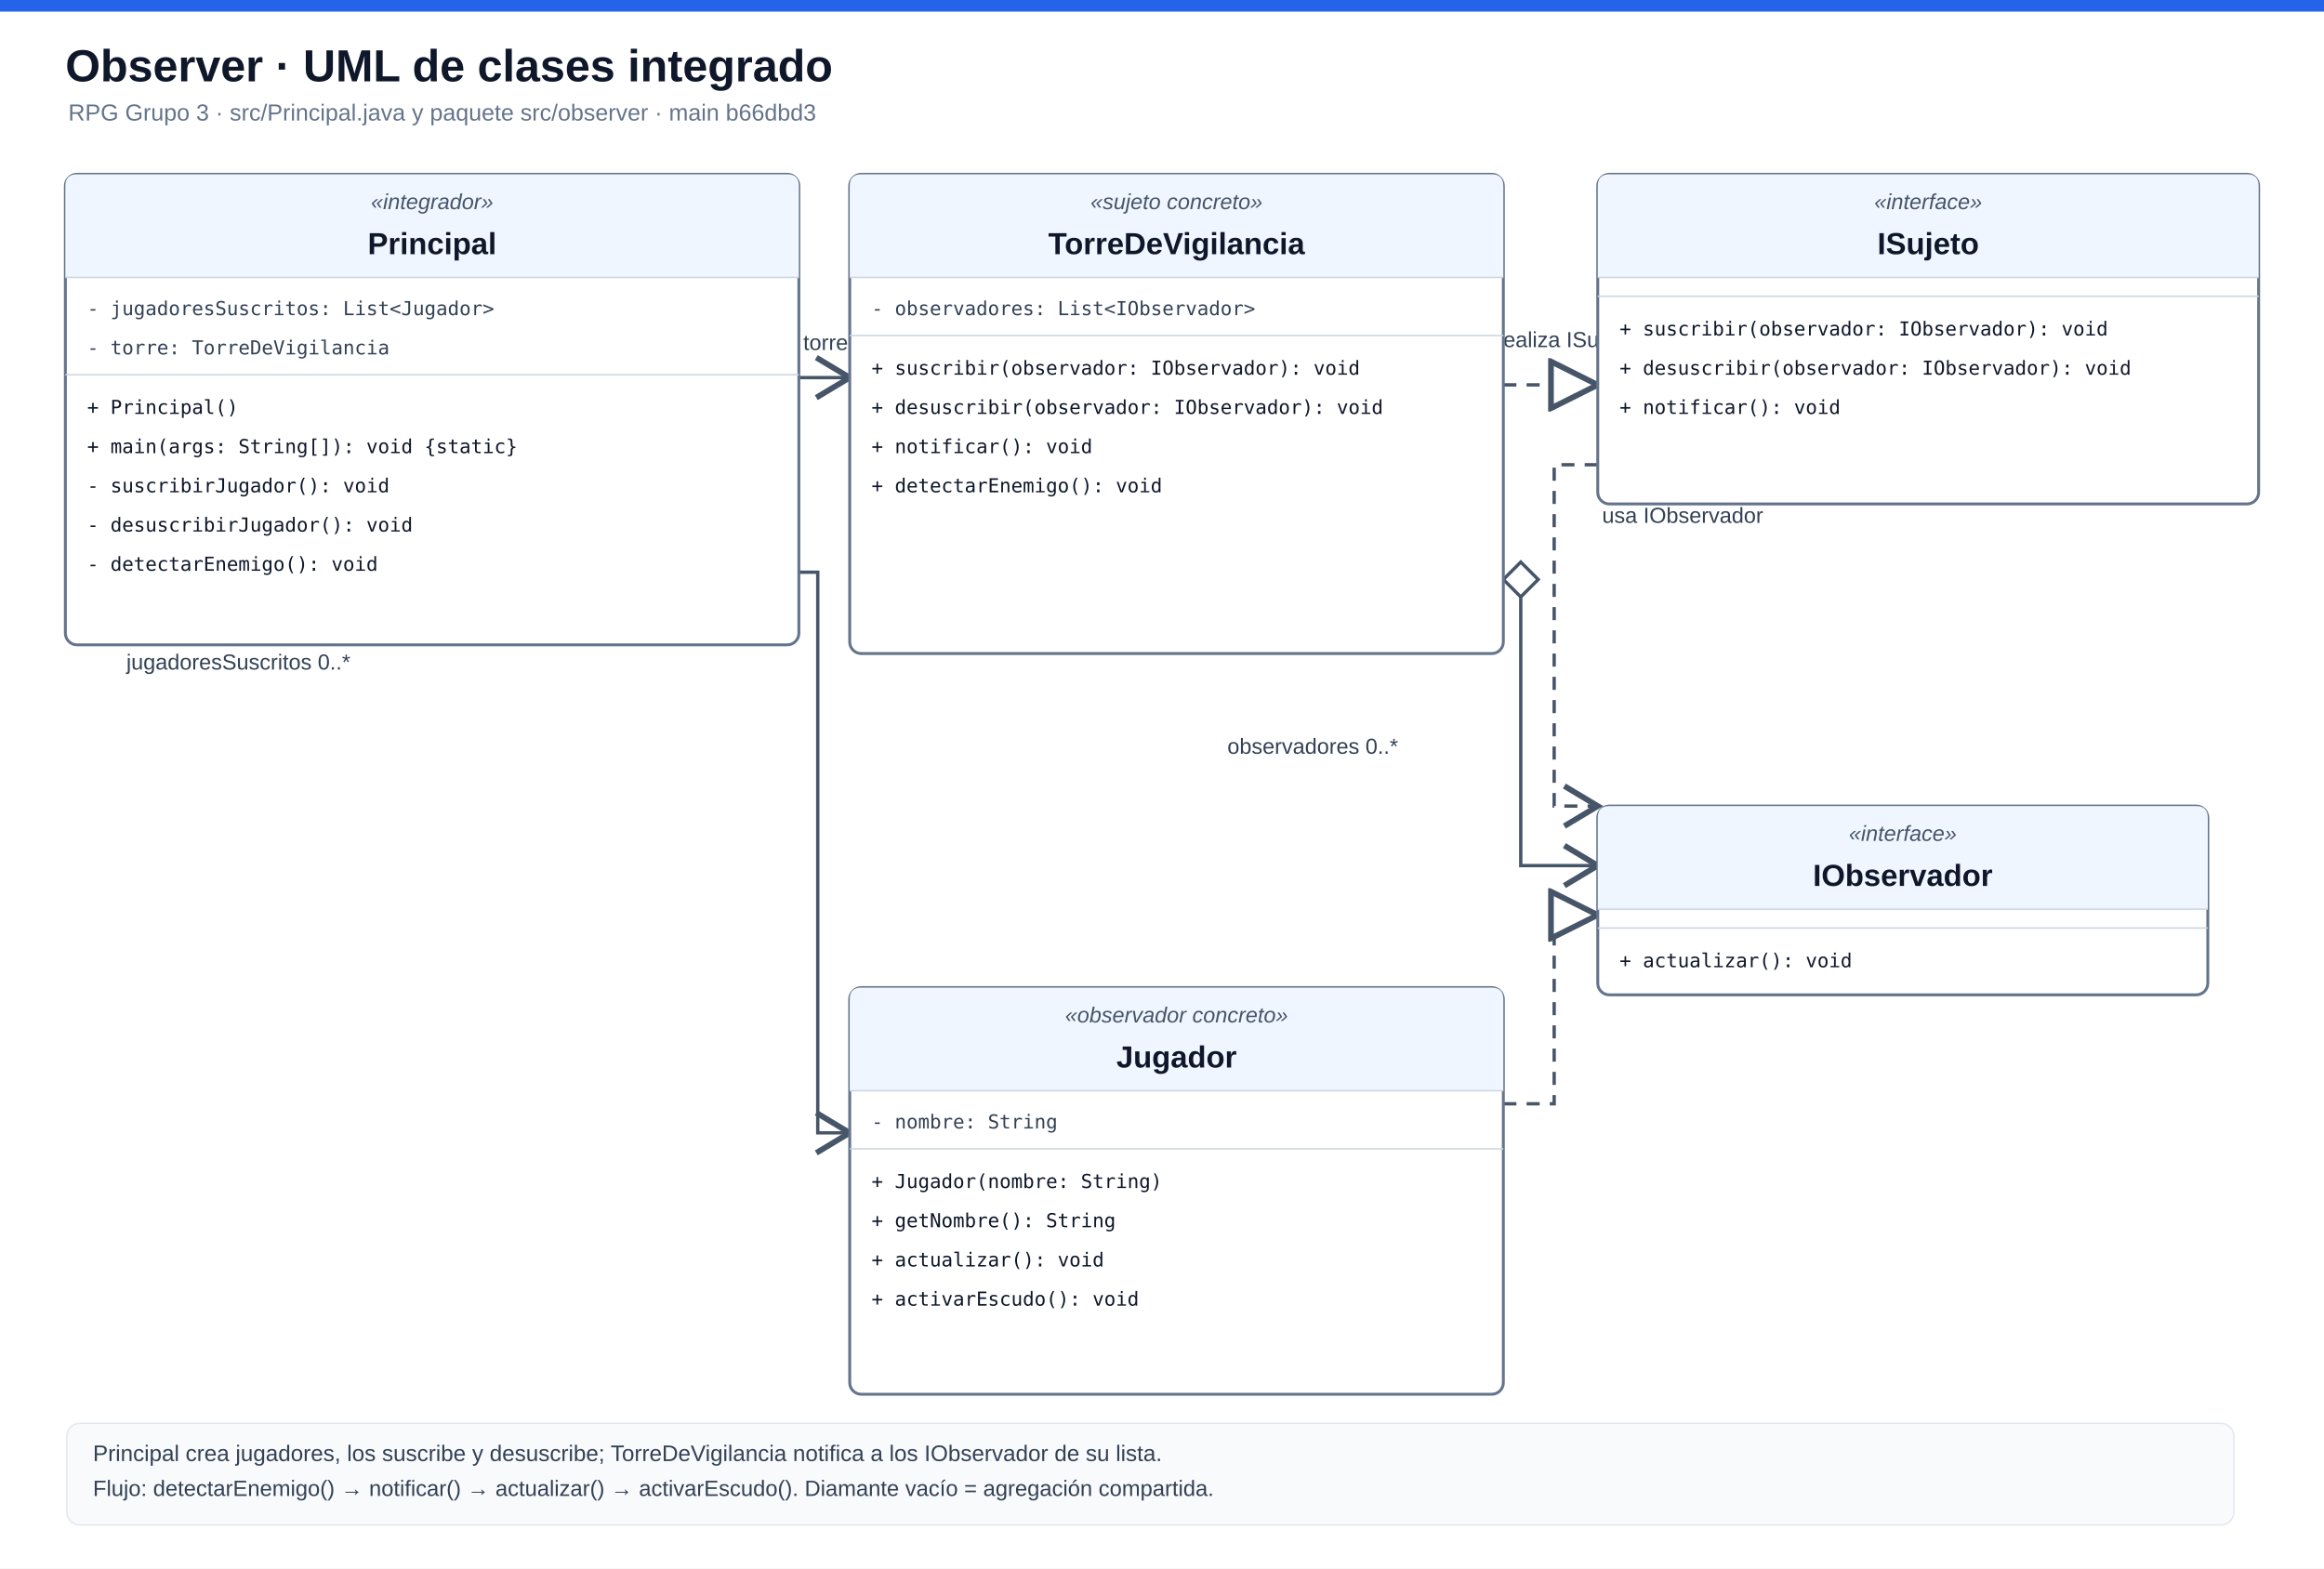
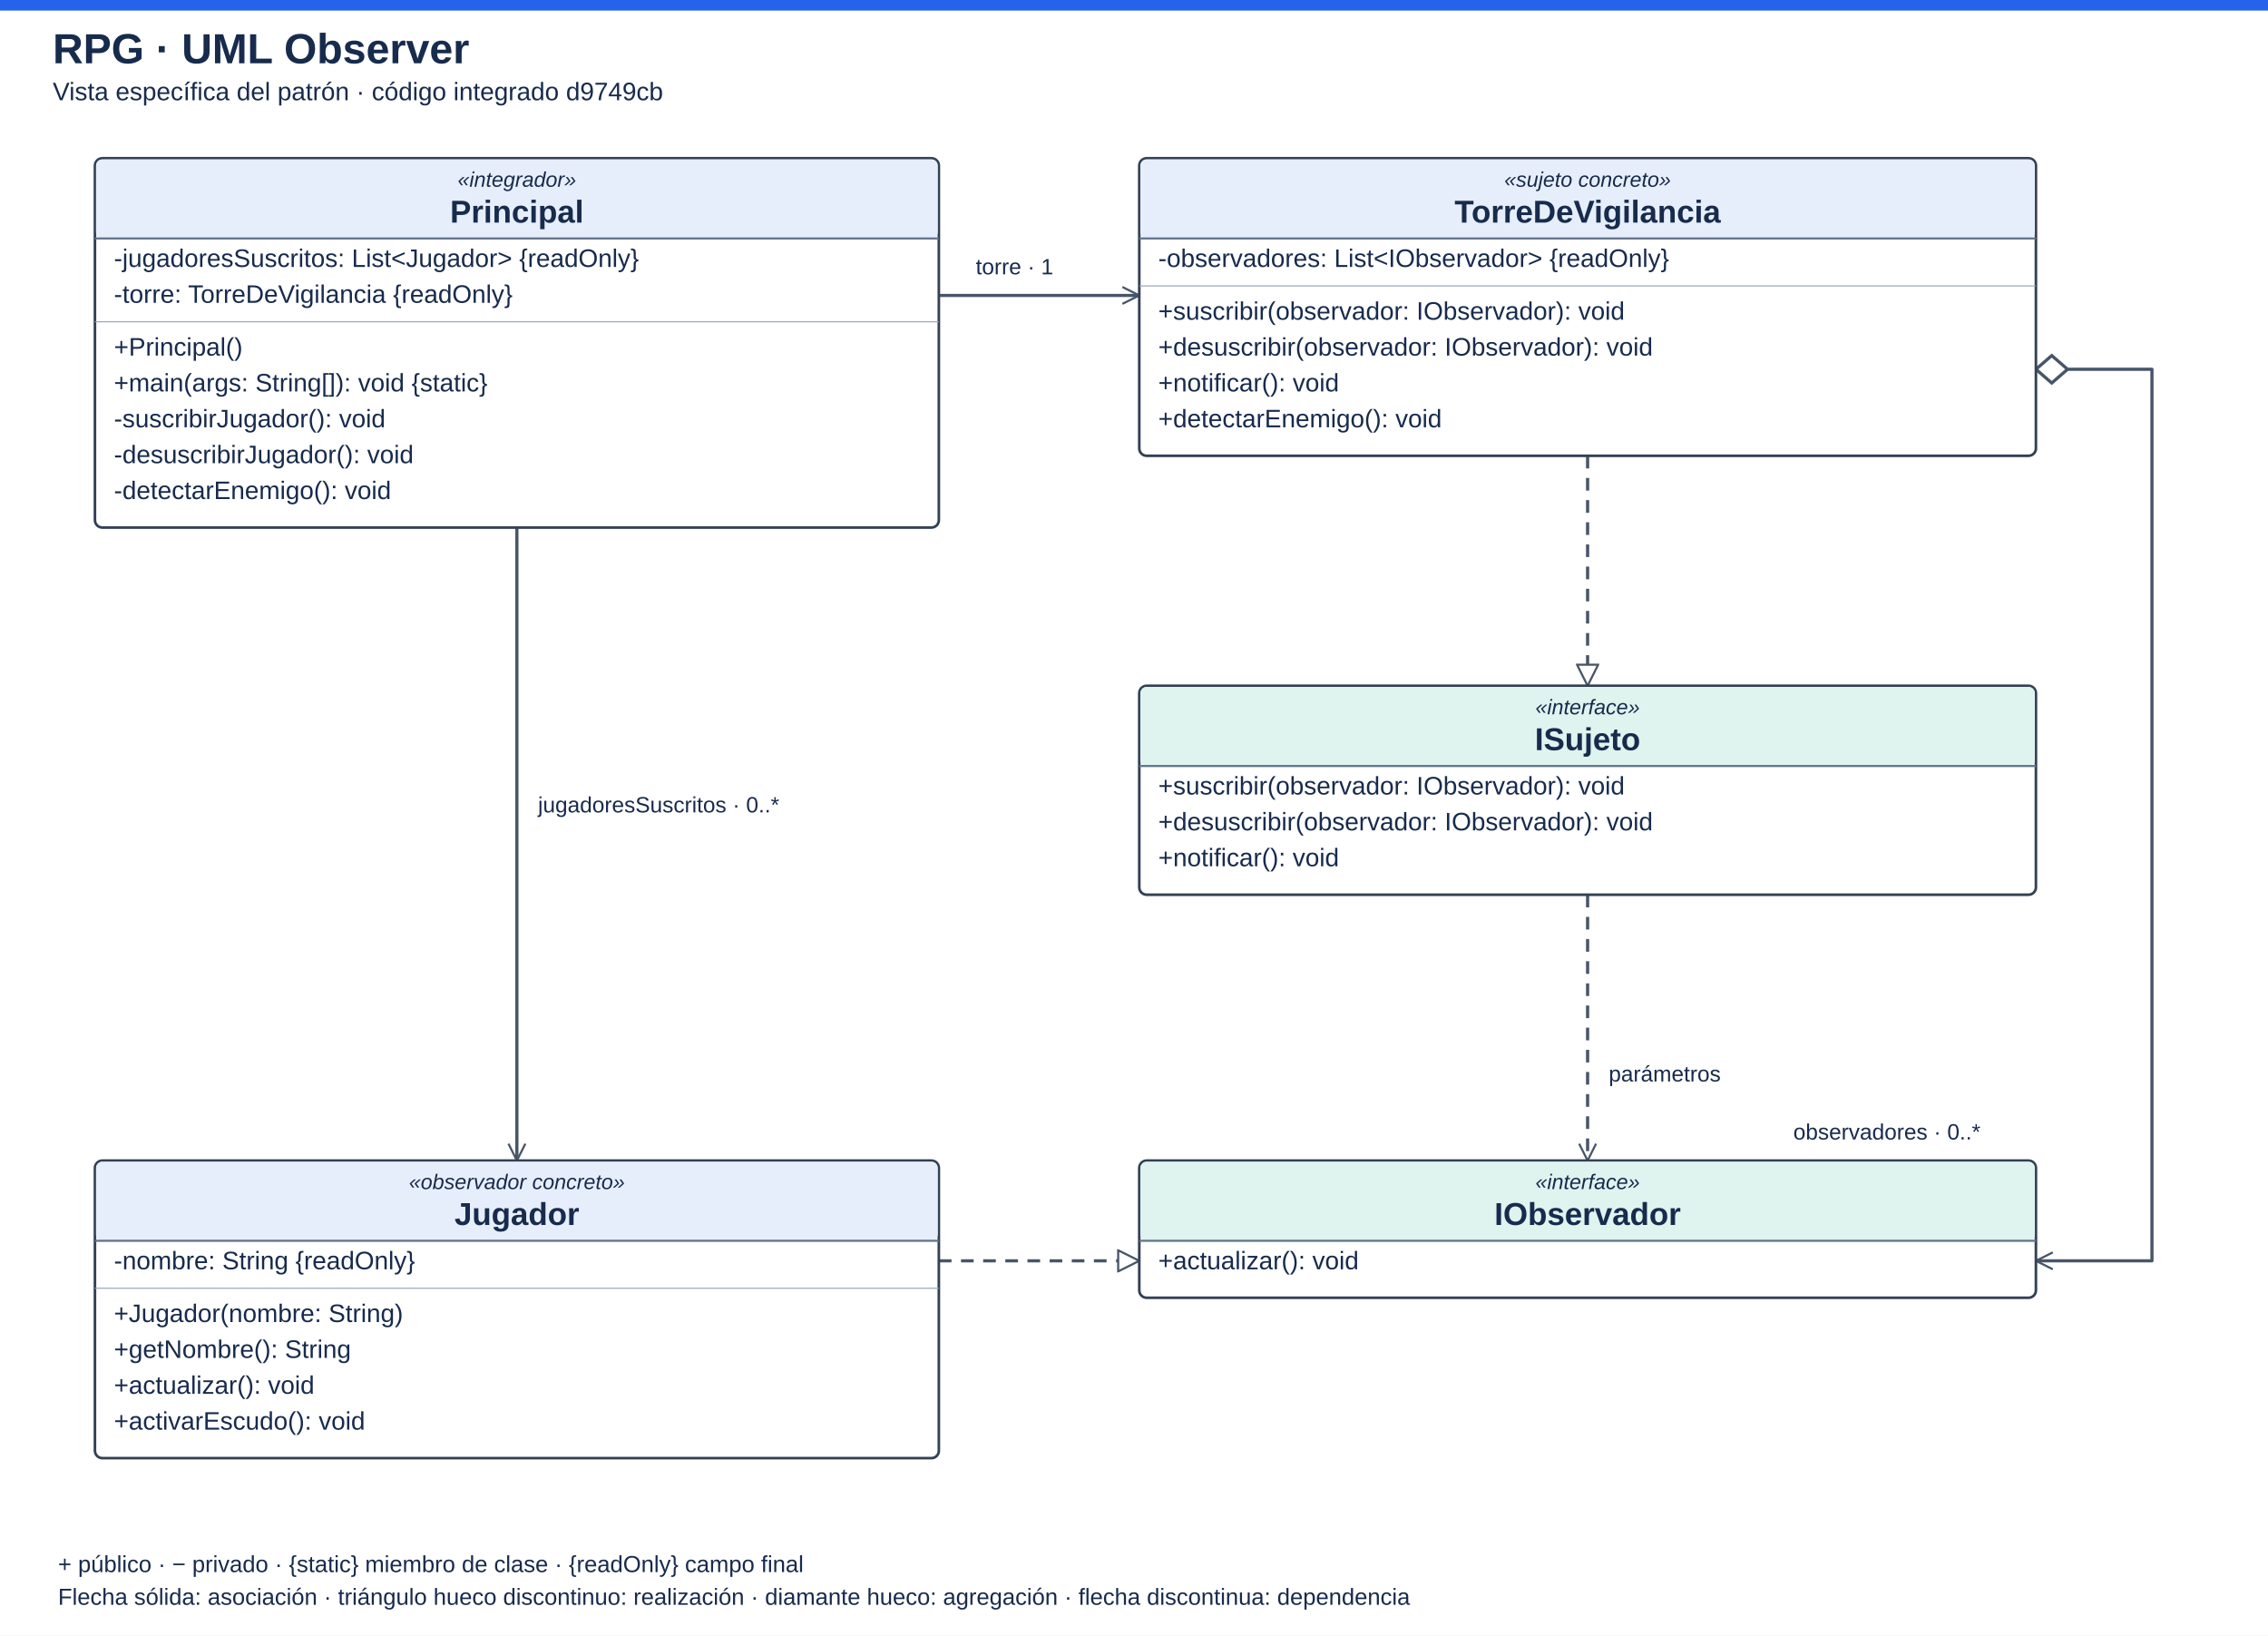
- <svg xmlns="http://www.w3.org/2000/svg" width="1600" height="1080" viewBox="0 0 1600 1080" role="img" aria-label="Observer · UML de clases integrado">
+ <svg xmlns="http://www.w3.org/2000/svg" width="2150" height="1550" viewBox="0 0 2150 1550" role="img" aria-label="RPG · UML Observer">
  <defs>
-     <marker id="open" markerWidth="14" markerHeight="14" refX="11" refY="7" orient="auto">
-       <path d="M1 1 L11 7 L1 13" fill="none" stroke="#475569" stroke-width="1.7" />
+     <marker id="arrow" viewBox="0 0 20 20" markerWidth="20" markerHeight="20" refX="18" refY="10" markerUnits="userSpaceOnUse" orient="auto">
+       <path d="M2 2 L18 10 L2 18" fill="none" stroke="#475569" stroke-width="2" />
    </marker>
-     <marker id="triangle" markerWidth="16" markerHeight="16" refX="15" refY="8" orient="auto">
-       <path d="M1 1 L15 8 L1 15 Z" fill="#fff" stroke="#475569" stroke-width="1.7" />
-     </marker>
-     <marker id="diamond" markerWidth="18" markerHeight="18" refX="16" refY="9" orient="auto">
-       <path d="M1 9 L9 2 L17 9 L9 16 Z" fill="#fff" stroke="#475569" stroke-width="1.7" />
+     <marker id="triangle" viewBox="0 0 22 22" markerWidth="22" markerHeight="22" refX="21" refY="11" markerUnits="userSpaceOnUse" orient="auto">
+       <path d="M1 1 L21 11 L1 21 Z" fill="white" stroke="#475569" stroke-width="2" />
    </marker>
  </defs>
-   <rect width="1600" height="1080" fill="#fff" />
-   <rect width="1600" height="8" fill="#2563eb" />
-   <text x="45" y="56" font-family="Arial,sans-serif" font-size="31" font-weight="700" fill="#0f172a">Observer · UML de clases integrado</text>
-   <text x="47" y="83" font-family="Arial,sans-serif" font-size="16" fill="#64748b">RPG Grupo 3 · src/Principal.java y paquete src/observer · main b66dbd3</text>
-   <path d="M550 260 H585" fill="none" stroke="#475569" stroke-width="2.3" marker-end="url(#open)" />
-   <text x="553" y="241" font-family="Arial,sans-serif" font-size="15" font-weight="normal" fill="#334155">torre</text>
-   <path d="M550 394 H563 V780 H585" fill="none" stroke="#475569" stroke-width="2.3" marker-end="url(#open)" />
-   <text x="87" y="461" font-family="Arial,sans-serif" font-size="15" font-weight="normal" fill="#334155">jugadoresSuscritos 0..*</text>
-   <path d="M1035 265 H1100" fill="none" stroke="#475569" stroke-width="2.3" stroke-dasharray="9 7" marker-end="url(#triangle)" />
-   <text x="1030" y="239" font-family="Arial,sans-serif" font-size="15" font-weight="normal" fill="#334155">realiza ISujeto</text>
-   <path d="M1100 320 H1070 V555 H1100" fill="none" stroke="#475569" stroke-width="2.3" stroke-dasharray="9 7" marker-end="url(#open)" />
-   <text x="1103" y="360" font-family="Arial,sans-serif" font-size="15" font-weight="normal" fill="#334155">usa IObservador</text>
-   <path d="M1035 399 H1047 V596 H1100" fill="none" stroke="#475569" stroke-width="2.3" marker-end="url(#open)" />
-   <polygon points="1035,399 1047,387 1059,399 1047,411" fill="#fff" stroke="#475569" stroke-width="2.3" />
-   <text x="845" y="519" font-family="Arial,sans-serif" font-size="15" font-weight="normal" fill="#334155">observadores 0..*</text>
-   <path d="M1035 760 H1070 V630 H1100" fill="none" stroke="#475569" stroke-width="2.3" stroke-dasharray="9 7" marker-end="url(#triangle)" />
-   <rect x="45" y="120" width="505" height="324" rx="8" fill="#fff" stroke="#64748b" stroke-width="2" />
-   <path d="M53 120 H542 Q550 120 550 128 V191 H45 V128 Q45 120 53 120" fill="#eff6ff" />
-   <line x1="45" y1="191" x2="550" y2="191" stroke="#cbd5e1" />
-   <text x="297.5" y="144" text-anchor="middle" font-size="15" font-family="Arial,sans-serif" font-style="italic" fill="#475569">«integrador»</text>
-   <text x="297.5" y="175" text-anchor="middle" font-size="21" font-family="Arial,sans-serif" font-weight="700" fill="#0f172a">Principal</text>
-   <text x="60" y="217" font-family="DejaVu Sans Mono,monospace" font-size="13.3" fill="#334155">- jugadoresSuscritos: List&lt;Jugador&gt;</text>
-   <text x="60" y="244" font-family="DejaVu Sans Mono,monospace" font-size="13.3" fill="#334155">- torre: TorreDeVigilancia</text>
-   <line x1="45" y1="258" x2="550" y2="258" stroke="#cbd5e1" />
-   <text x="60" y="285" font-family="DejaVu Sans Mono,monospace" font-size="13.3" fill="#0f172a">+ Principal()</text>
-   <text x="60" y="312" font-family="DejaVu Sans Mono,monospace" font-size="13.3" fill="#0f172a">+ main(args: String[]): void {static}</text>
-   <text x="60" y="339" font-family="DejaVu Sans Mono,monospace" font-size="13.3" fill="#0f172a">- suscribirJugador(): void</text>
-   <text x="60" y="366" font-family="DejaVu Sans Mono,monospace" font-size="13.3" fill="#0f172a">- desuscribirJugador(): void</text>
-   <text x="60" y="393" font-family="DejaVu Sans Mono,monospace" font-size="13.3" fill="#0f172a">- detectarEnemigo(): void</text>
-   <rect x="585" y="120" width="450" height="330" rx="8" fill="#fff" stroke="#64748b" stroke-width="2" />
-   <path d="M593 120 H1027 Q1035 120 1035 128 V191 H585 V128 Q585 120 593 120" fill="#eff6ff" />
-   <line x1="585" y1="191" x2="1035" y2="191" stroke="#cbd5e1" />
-   <text x="810" y="144" text-anchor="middle" font-size="15" font-family="Arial,sans-serif" font-style="italic" fill="#475569">«sujeto concreto»</text>
-   <text x="810" y="175" text-anchor="middle" font-size="21" font-family="Arial,sans-serif" font-weight="700" fill="#0f172a">TorreDeVigilancia</text>
-   <text x="600" y="217" font-family="DejaVu Sans Mono,monospace" font-size="13.3" fill="#334155">- observadores: List&lt;IObservador&gt;</text>
-   <line x1="585" y1="231" x2="1035" y2="231" stroke="#cbd5e1" />
-   <text x="600" y="258" font-family="DejaVu Sans Mono,monospace" font-size="13.3" fill="#0f172a">+ suscribir(observador: IObservador): void</text>
-   <text x="600" y="285" font-family="DejaVu Sans Mono,monospace" font-size="13.3" fill="#0f172a">+ desuscribir(observador: IObservador): void</text>
-   <text x="600" y="312" font-family="DejaVu Sans Mono,monospace" font-size="13.3" fill="#0f172a">+ notificar(): void</text>
-   <text x="600" y="339" font-family="DejaVu Sans Mono,monospace" font-size="13.3" fill="#0f172a">+ detectarEnemigo(): void</text>
-   <rect x="1100" y="120" width="455" height="227" rx="8" fill="#fff" stroke="#64748b" stroke-width="2" />
-   <path d="M1108 120 H1547 Q1555 120 1555 128 V191 H1100 V128 Q1100 120 1108 120" fill="#eff6ff" />
-   <line x1="1100" y1="191" x2="1555" y2="191" stroke="#cbd5e1" />
-   <text x="1327.5" y="144" text-anchor="middle" font-size="15" font-family="Arial,sans-serif" font-style="italic" fill="#475569">«interface»</text>
-   <text x="1327.5" y="175" text-anchor="middle" font-size="21" font-family="Arial,sans-serif" font-weight="700" fill="#0f172a">ISujeto</text>
-   <line x1="1100" y1="204" x2="1555" y2="204" stroke="#cbd5e1" />
-   <text x="1115" y="231" font-family="DejaVu Sans Mono,monospace" font-size="13.3" fill="#0f172a">+ suscribir(observador: IObservador): void</text>
-   <text x="1115" y="258" font-family="DejaVu Sans Mono,monospace" font-size="13.3" fill="#0f172a">+ desuscribir(observador: IObservador): void</text>
-   <text x="1115" y="285" font-family="DejaVu Sans Mono,monospace" font-size="13.3" fill="#0f172a">+ notificar(): void</text>
-   <rect x="1100" y="555" width="420" height="130" rx="8" fill="#fff" stroke="#64748b" stroke-width="2" />
-   <path d="M1108 555 H1512 Q1520 555 1520 563 V626 H1100 V563 Q1100 555 1108 555" fill="#eff6ff" />
-   <line x1="1100" y1="626" x2="1520" y2="626" stroke="#cbd5e1" />
-   <text x="1310" y="579" text-anchor="middle" font-size="15" font-family="Arial,sans-serif" font-style="italic" fill="#475569">«interface»</text>
-   <text x="1310" y="610" text-anchor="middle" font-size="21" font-family="Arial,sans-serif" font-weight="700" fill="#0f172a">IObservador</text>
-   <line x1="1100" y1="639" x2="1520" y2="639" stroke="#cbd5e1" />
-   <text x="1115" y="666" font-family="DejaVu Sans Mono,monospace" font-size="13.3" fill="#0f172a">+ actualizar(): void</text>
-   <rect x="585" y="680" width="450" height="280" rx="8" fill="#fff" stroke="#64748b" stroke-width="2" />
-   <path d="M593 680 H1027 Q1035 680 1035 688 V751 H585 V688 Q585 680 593 680" fill="#eff6ff" />
-   <line x1="585" y1="751" x2="1035" y2="751" stroke="#cbd5e1" />
-   <text x="810" y="704" text-anchor="middle" font-size="15" font-family="Arial,sans-serif" font-style="italic" fill="#475569">«observador concreto»</text>
-   <text x="810" y="735" text-anchor="middle" font-size="21" font-family="Arial,sans-serif" font-weight="700" fill="#0f172a">Jugador</text>
-   <text x="600" y="777" font-family="DejaVu Sans Mono,monospace" font-size="13.3" fill="#334155">- nombre: String</text>
-   <line x1="585" y1="791" x2="1035" y2="791" stroke="#cbd5e1" />
-   <text x="600" y="818" font-family="DejaVu Sans Mono,monospace" font-size="13.3" fill="#0f172a">+ Jugador(nombre: String)</text>
-   <text x="600" y="845" font-family="DejaVu Sans Mono,monospace" font-size="13.3" fill="#0f172a">+ getNombre(): String</text>
-   <text x="600" y="872" font-family="DejaVu Sans Mono,monospace" font-size="13.3" fill="#0f172a">+ actualizar(): void</text>
-   <text x="600" y="899" font-family="DejaVu Sans Mono,monospace" font-size="13.3" fill="#0f172a">+ activarEscudo(): void</text>
-   <rect x="46" y="980" width="1492" height="70" rx="9" fill="#f8fafc" stroke="#e2e8f0" />
-   <text x="64" y="1006" font-family="Arial,sans-serif" font-size="15.5" font-weight="normal" fill="#334155">Principal crea jugadores, los suscribe y desuscribe; TorreDeVigilancia notifica a los IObservador de su lista.</text>
-   <text x="64" y="1030" font-family="Arial,sans-serif" font-size="15.2" font-weight="normal" fill="#334155">Flujo: detectarEnemigo() → notificar() → actualizar() → activarEscudo(). Diamante vacío = agregación compartida.</text>
+   <rect width="2150" height="1550" fill="white" />
+   <rect width="2150" height="10" fill="#2563eb" />
+   <text x="50" y="60" font-family="Arial, Helvetica, sans-serif" font-size="40" fill="#172b4d" font-weight="bold">RPG · UML Observer</text>
+   <text x="50" y="95" font-family="Arial, Helvetica, sans-serif" font-size="24" fill="#172b4d">Vista específica del patrón · código integrado d9749cb</text>
+   <path d="M890 280 H1080" fill="none" stroke="#475569" stroke-width="3" stroke-linejoin="round" marker-end="url(#arrow)" />
+   <text x="925" y="260" font-family="Arial, Helvetica, sans-serif" font-size="21" fill="#172b4d" stroke="white" stroke-width="7" paint-order="stroke" stroke-linejoin="round">torre · 1</text>
+   <path d="M490 500 V1100" fill="none" stroke="#475569" stroke-width="3" stroke-linejoin="round" marker-end="url(#arrow)" />
+   <text x="510" y="770" font-family="Arial, Helvetica, sans-serif" font-size="21" fill="#172b4d" stroke="white" stroke-width="7" paint-order="stroke" stroke-linejoin="round">jugadoresSuscritos · 0..*</text>
+   <path d="M1505 432 V650" fill="none" stroke="#475569" stroke-width="3" stroke-linejoin="round" stroke-dasharray="12 9" marker-end="url(#triangle)" />
+   <path d="M1505 848 V1100" fill="none" stroke="#475569" stroke-width="3" stroke-linejoin="round" stroke-dasharray="12 9" marker-end="url(#arrow)" />
+   <text x="1525" y="1025" font-family="Arial, Helvetica, sans-serif" font-size="21" fill="#172b4d" stroke="white" stroke-width="7" paint-order="stroke" stroke-linejoin="round">parámetros</text>
+   <path d="M890 1195 H1080" fill="none" stroke="#475569" stroke-width="3" stroke-linejoin="round" stroke-dasharray="12 9" marker-end="url(#triangle)" />
+   <polygon points="1930,350 1945,337 1960,350 1945,363" fill="white" stroke="#475569" stroke-width="3" />
+   <path d="M1960 350 H2040 V1195 H1930" fill="none" stroke="#475569" stroke-width="3" stroke-linejoin="round" marker-end="url(#arrow)" />
+   <text x="1700" y="1080" font-family="Arial, Helvetica, sans-serif" font-size="21" fill="#172b4d" stroke="white" stroke-width="7" paint-order="stroke" stroke-linejoin="round">observadores · 0..*</text>
+   <rect x="90" y="150" width="800" height="350" rx="7" fill="white" stroke="#334155" stroke-width="2.5" />
+   <rect x="91" y="151" width="798" height="75" rx="6" fill="#e7eefb" />
+   <line x1="90" y1="226" x2="890" y2="226" stroke="#64748b" stroke-width="2" />
+   <text x="490" y="177" font-family="Arial, Helvetica, sans-serif" font-size="20" fill="#172b4d" text-anchor="middle" font-style="italic">«integrador»</text>
+   <text x="490" y="211" font-family="Arial, Helvetica, sans-serif" font-size="30" fill="#172b4d" text-anchor="middle" font-weight="bold">Principal</text>
+   <text x="108" y="253" font-family="Arial, Helvetica, sans-serif" font-size="24" fill="#172b4d">-jugadoresSuscritos: List&lt;Jugador&gt; {readOnly}</text>
+   <text x="108" y="287" font-family="Arial, Helvetica, sans-serif" font-size="24" fill="#172b4d">-torre: TorreDeVigilancia {readOnly}</text>
+   <line x1="90" y1="305" x2="890" y2="305" stroke="#94a3b8" />
+   <text x="108" y="337" font-family="Arial, Helvetica, sans-serif" font-size="24" fill="#172b4d">+Principal()</text>
+   <text x="108" y="371" font-family="Arial, Helvetica, sans-serif" font-size="24" fill="#172b4d">+main(args: String[]): void {static}</text>
+   <text x="108" y="405" font-family="Arial, Helvetica, sans-serif" font-size="24" fill="#172b4d">-suscribirJugador(): void</text>
+   <text x="108" y="439" font-family="Arial, Helvetica, sans-serif" font-size="24" fill="#172b4d">-desuscribirJugador(): void</text>
+   <text x="108" y="473" font-family="Arial, Helvetica, sans-serif" font-size="24" fill="#172b4d">-detectarEnemigo(): void</text>
+   <rect x="1080" y="150" width="850" height="282" rx="7" fill="white" stroke="#334155" stroke-width="2.5" />
+   <rect x="1081" y="151" width="848" height="75" rx="6" fill="#e7eefb" />
+   <line x1="1080" y1="226" x2="1930" y2="226" stroke="#64748b" stroke-width="2" />
+   <text x="1505" y="177" font-family="Arial, Helvetica, sans-serif" font-size="20" fill="#172b4d" text-anchor="middle" font-style="italic">«sujeto concreto»</text>
+   <text x="1505" y="211" font-family="Arial, Helvetica, sans-serif" font-size="30" fill="#172b4d" text-anchor="middle" font-weight="bold">TorreDeVigilancia</text>
+   <text x="1098" y="253" font-family="Arial, Helvetica, sans-serif" font-size="24" fill="#172b4d">-observadores: List&lt;IObservador&gt; {readOnly}</text>
+   <line x1="1080" y1="271" x2="1930" y2="271" stroke="#94a3b8" />
+   <text x="1098" y="303" font-family="Arial, Helvetica, sans-serif" font-size="24" fill="#172b4d">+suscribir(observador: IObservador): void</text>
+   <text x="1098" y="337" font-family="Arial, Helvetica, sans-serif" font-size="24" fill="#172b4d">+desuscribir(observador: IObservador): void</text>
+   <text x="1098" y="371" font-family="Arial, Helvetica, sans-serif" font-size="24" fill="#172b4d">+notificar(): void</text>
+   <text x="1098" y="405" font-family="Arial, Helvetica, sans-serif" font-size="24" fill="#172b4d">+detectarEnemigo(): void</text>
+   <rect x="1080" y="650" width="850" height="198" rx="7" fill="white" stroke="#334155" stroke-width="2.5" />
+   <rect x="1081" y="651" width="848" height="75" rx="6" fill="#dff3ef" />
+   <line x1="1080" y1="726" x2="1930" y2="726" stroke="#64748b" stroke-width="2" />
+   <text x="1505" y="677" font-family="Arial, Helvetica, sans-serif" font-size="20" fill="#172b4d" text-anchor="middle" font-style="italic">«interface»</text>
+   <text x="1505" y="711" font-family="Arial, Helvetica, sans-serif" font-size="30" fill="#172b4d" text-anchor="middle" font-weight="bold">ISujeto</text>
+   <text x="1098" y="753" font-family="Arial, Helvetica, sans-serif" font-size="24" fill="#172b4d">+suscribir(observador: IObservador): void</text>
+   <text x="1098" y="787" font-family="Arial, Helvetica, sans-serif" font-size="24" fill="#172b4d">+desuscribir(observador: IObservador): void</text>
+   <text x="1098" y="821" font-family="Arial, Helvetica, sans-serif" font-size="24" fill="#172b4d">+notificar(): void</text>
+   <rect x="1080" y="1100" width="850" height="130" rx="7" fill="white" stroke="#334155" stroke-width="2.5" />
+   <rect x="1081" y="1101" width="848" height="75" rx="6" fill="#dff3ef" />
+   <line x1="1080" y1="1176" x2="1930" y2="1176" stroke="#64748b" stroke-width="2" />
+   <text x="1505" y="1127" font-family="Arial, Helvetica, sans-serif" font-size="20" fill="#172b4d" text-anchor="middle" font-style="italic">«interface»</text>
+   <text x="1505" y="1161" font-family="Arial, Helvetica, sans-serif" font-size="30" fill="#172b4d" text-anchor="middle" font-weight="bold">IObservador</text>
+   <text x="1098" y="1203" font-family="Arial, Helvetica, sans-serif" font-size="24" fill="#172b4d">+actualizar(): void</text>
+   <rect x="90" y="1100" width="800" height="282" rx="7" fill="white" stroke="#334155" stroke-width="2.5" />
+   <rect x="91" y="1101" width="798" height="75" rx="6" fill="#e7eefb" />
+   <line x1="90" y1="1176" x2="890" y2="1176" stroke="#64748b" stroke-width="2" />
+   <text x="490" y="1127" font-family="Arial, Helvetica, sans-serif" font-size="20" fill="#172b4d" text-anchor="middle" font-style="italic">«observador concreto»</text>
+   <text x="490" y="1161" font-family="Arial, Helvetica, sans-serif" font-size="30" fill="#172b4d" text-anchor="middle" font-weight="bold">Jugador</text>
+   <text x="108" y="1203" font-family="Arial, Helvetica, sans-serif" font-size="24" fill="#172b4d">-nombre: String {readOnly}</text>
+   <line x1="90" y1="1221" x2="890" y2="1221" stroke="#94a3b8" />
+   <text x="108" y="1253" font-family="Arial, Helvetica, sans-serif" font-size="24" fill="#172b4d">+Jugador(nombre: String)</text>
+   <text x="108" y="1287" font-family="Arial, Helvetica, sans-serif" font-size="24" fill="#172b4d">+getNombre(): String</text>
+   <text x="108" y="1321" font-family="Arial, Helvetica, sans-serif" font-size="24" fill="#172b4d">+actualizar(): void</text>
+   <text x="108" y="1355" font-family="Arial, Helvetica, sans-serif" font-size="24" fill="#172b4d">+activarEscudo(): void</text>
+   <text x="55" y="1490" font-family="Arial, Helvetica, sans-serif" font-size="22" fill="#172b4d">+ público · − privado · {static} miembro de clase · {readOnly} campo final</text>
+   <text x="55" y="1521" font-family="Arial, Helvetica, sans-serif" font-size="22" fill="#172b4d">Flecha sólida: asociación · triángulo hueco discontinuo: realización · diamante hueco: agregación · flecha discontinua: dependencia</text>
</svg>
